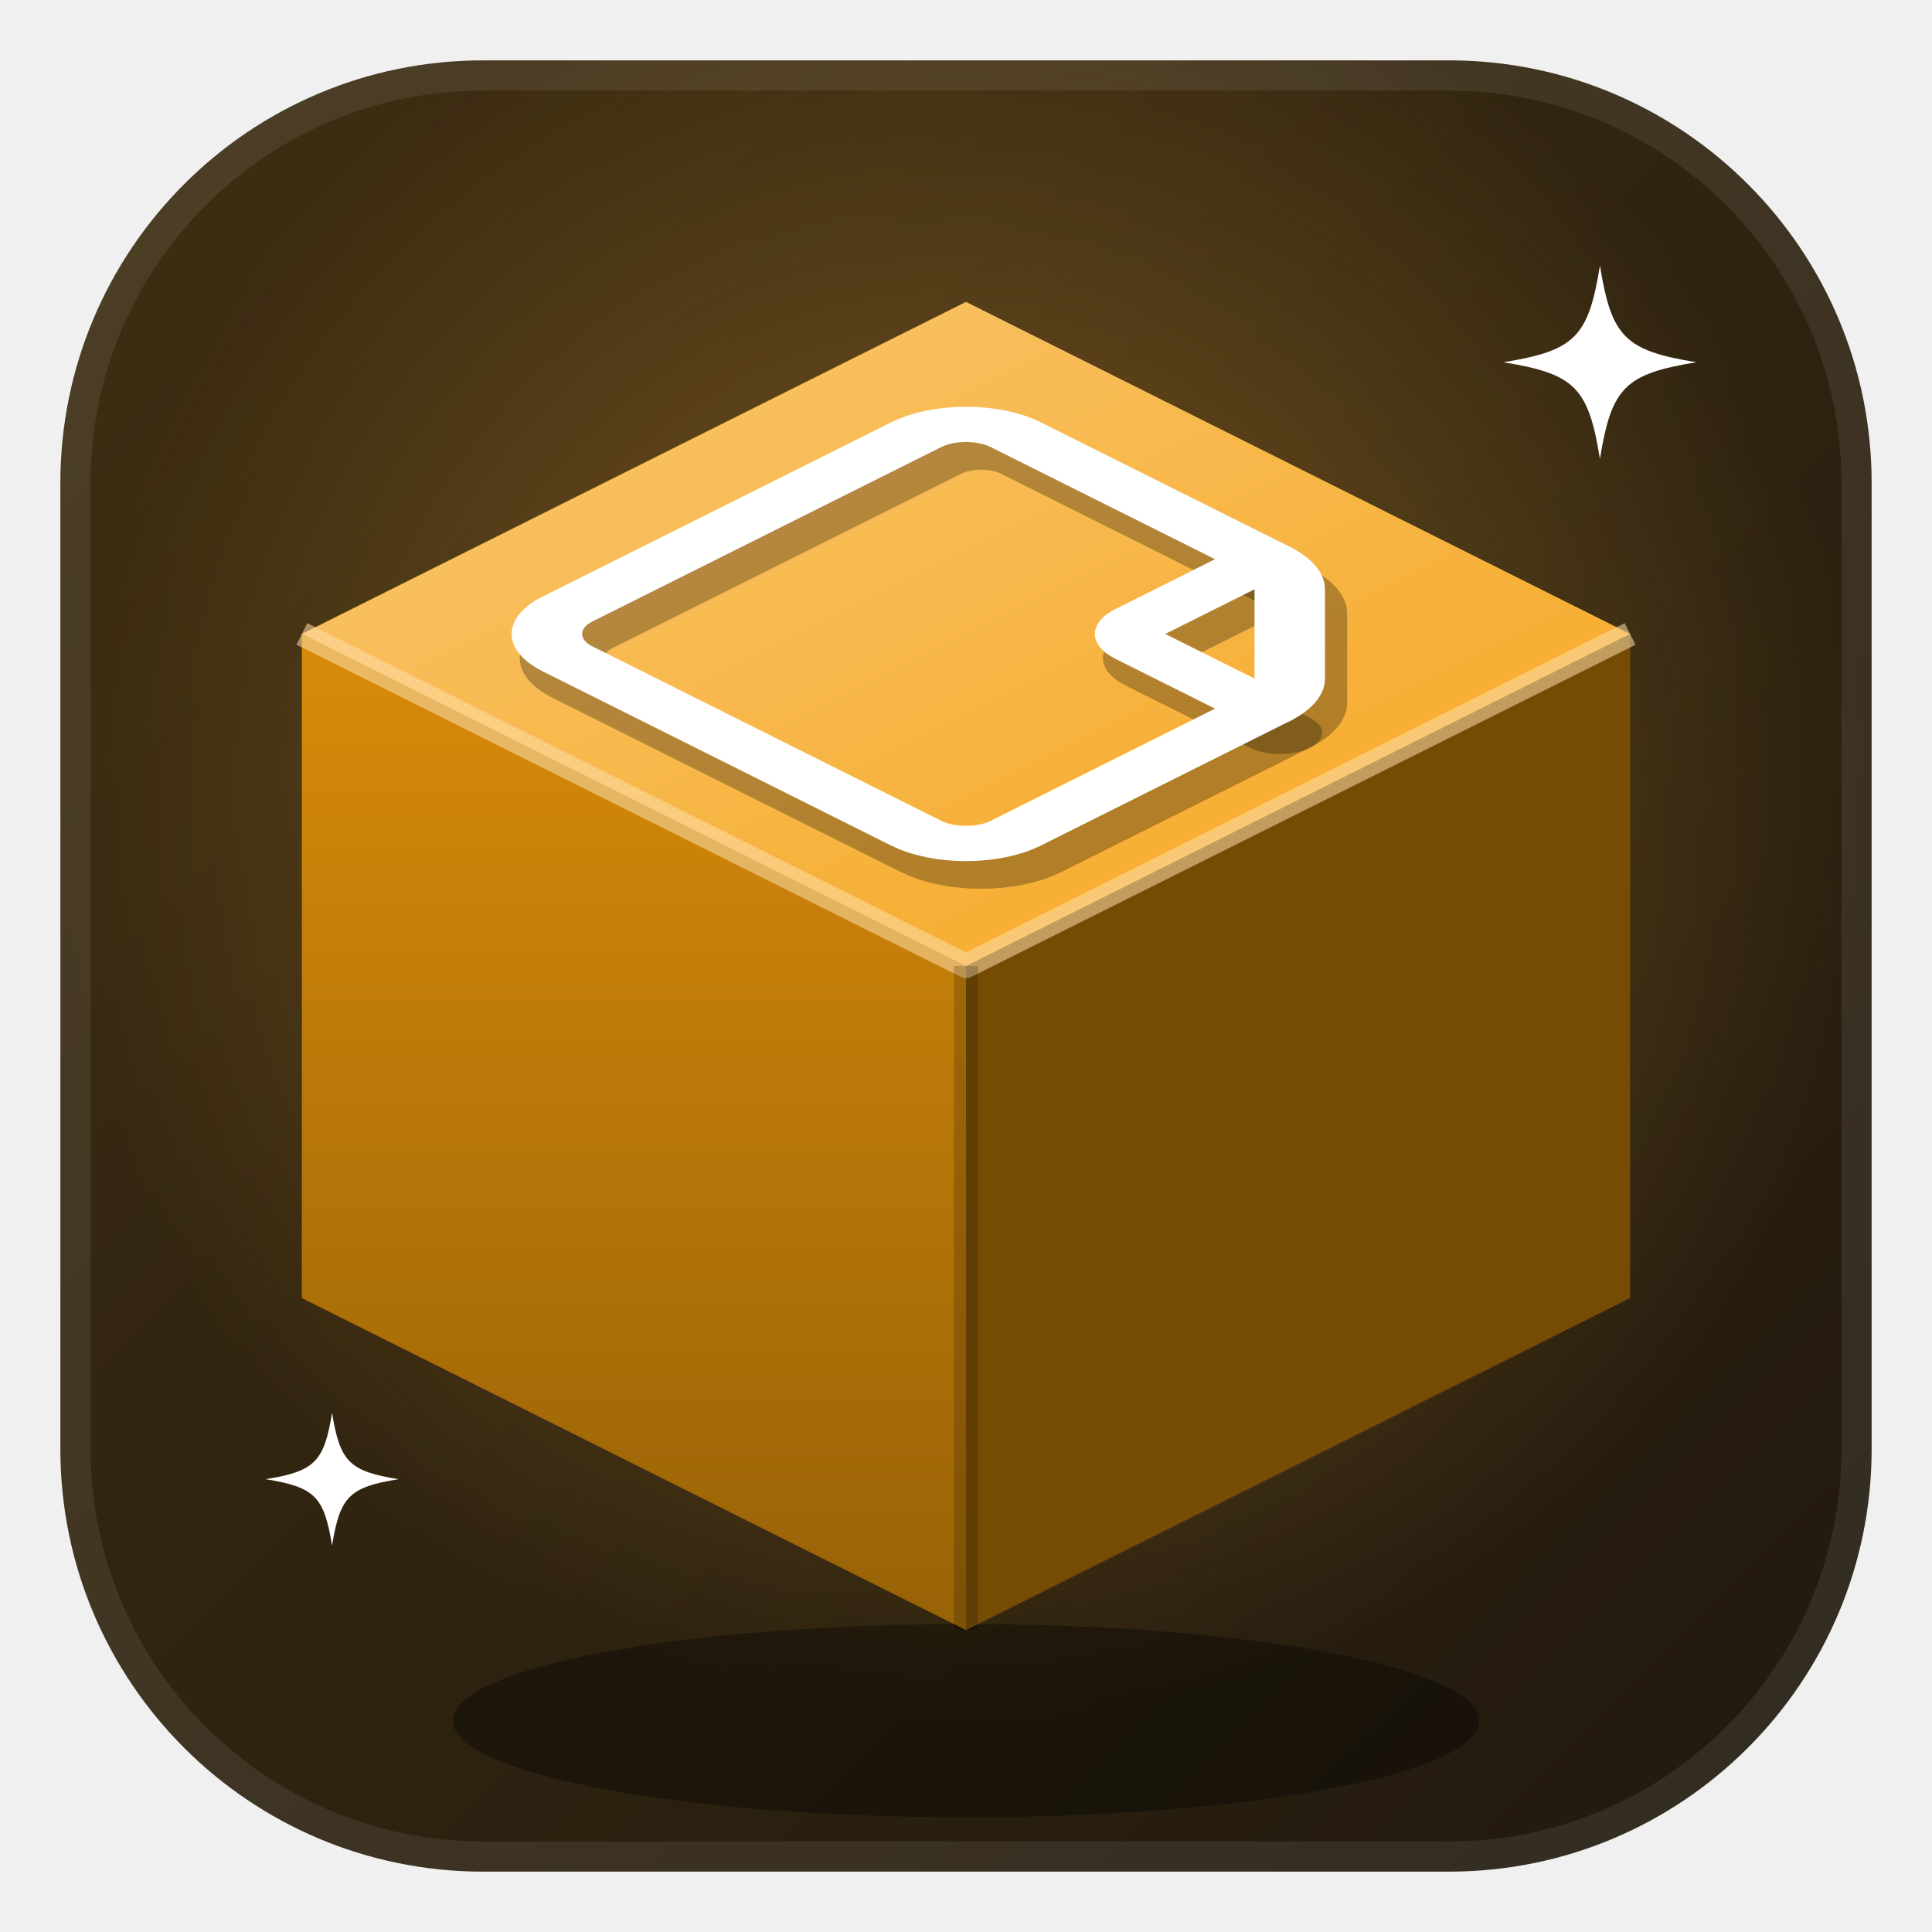
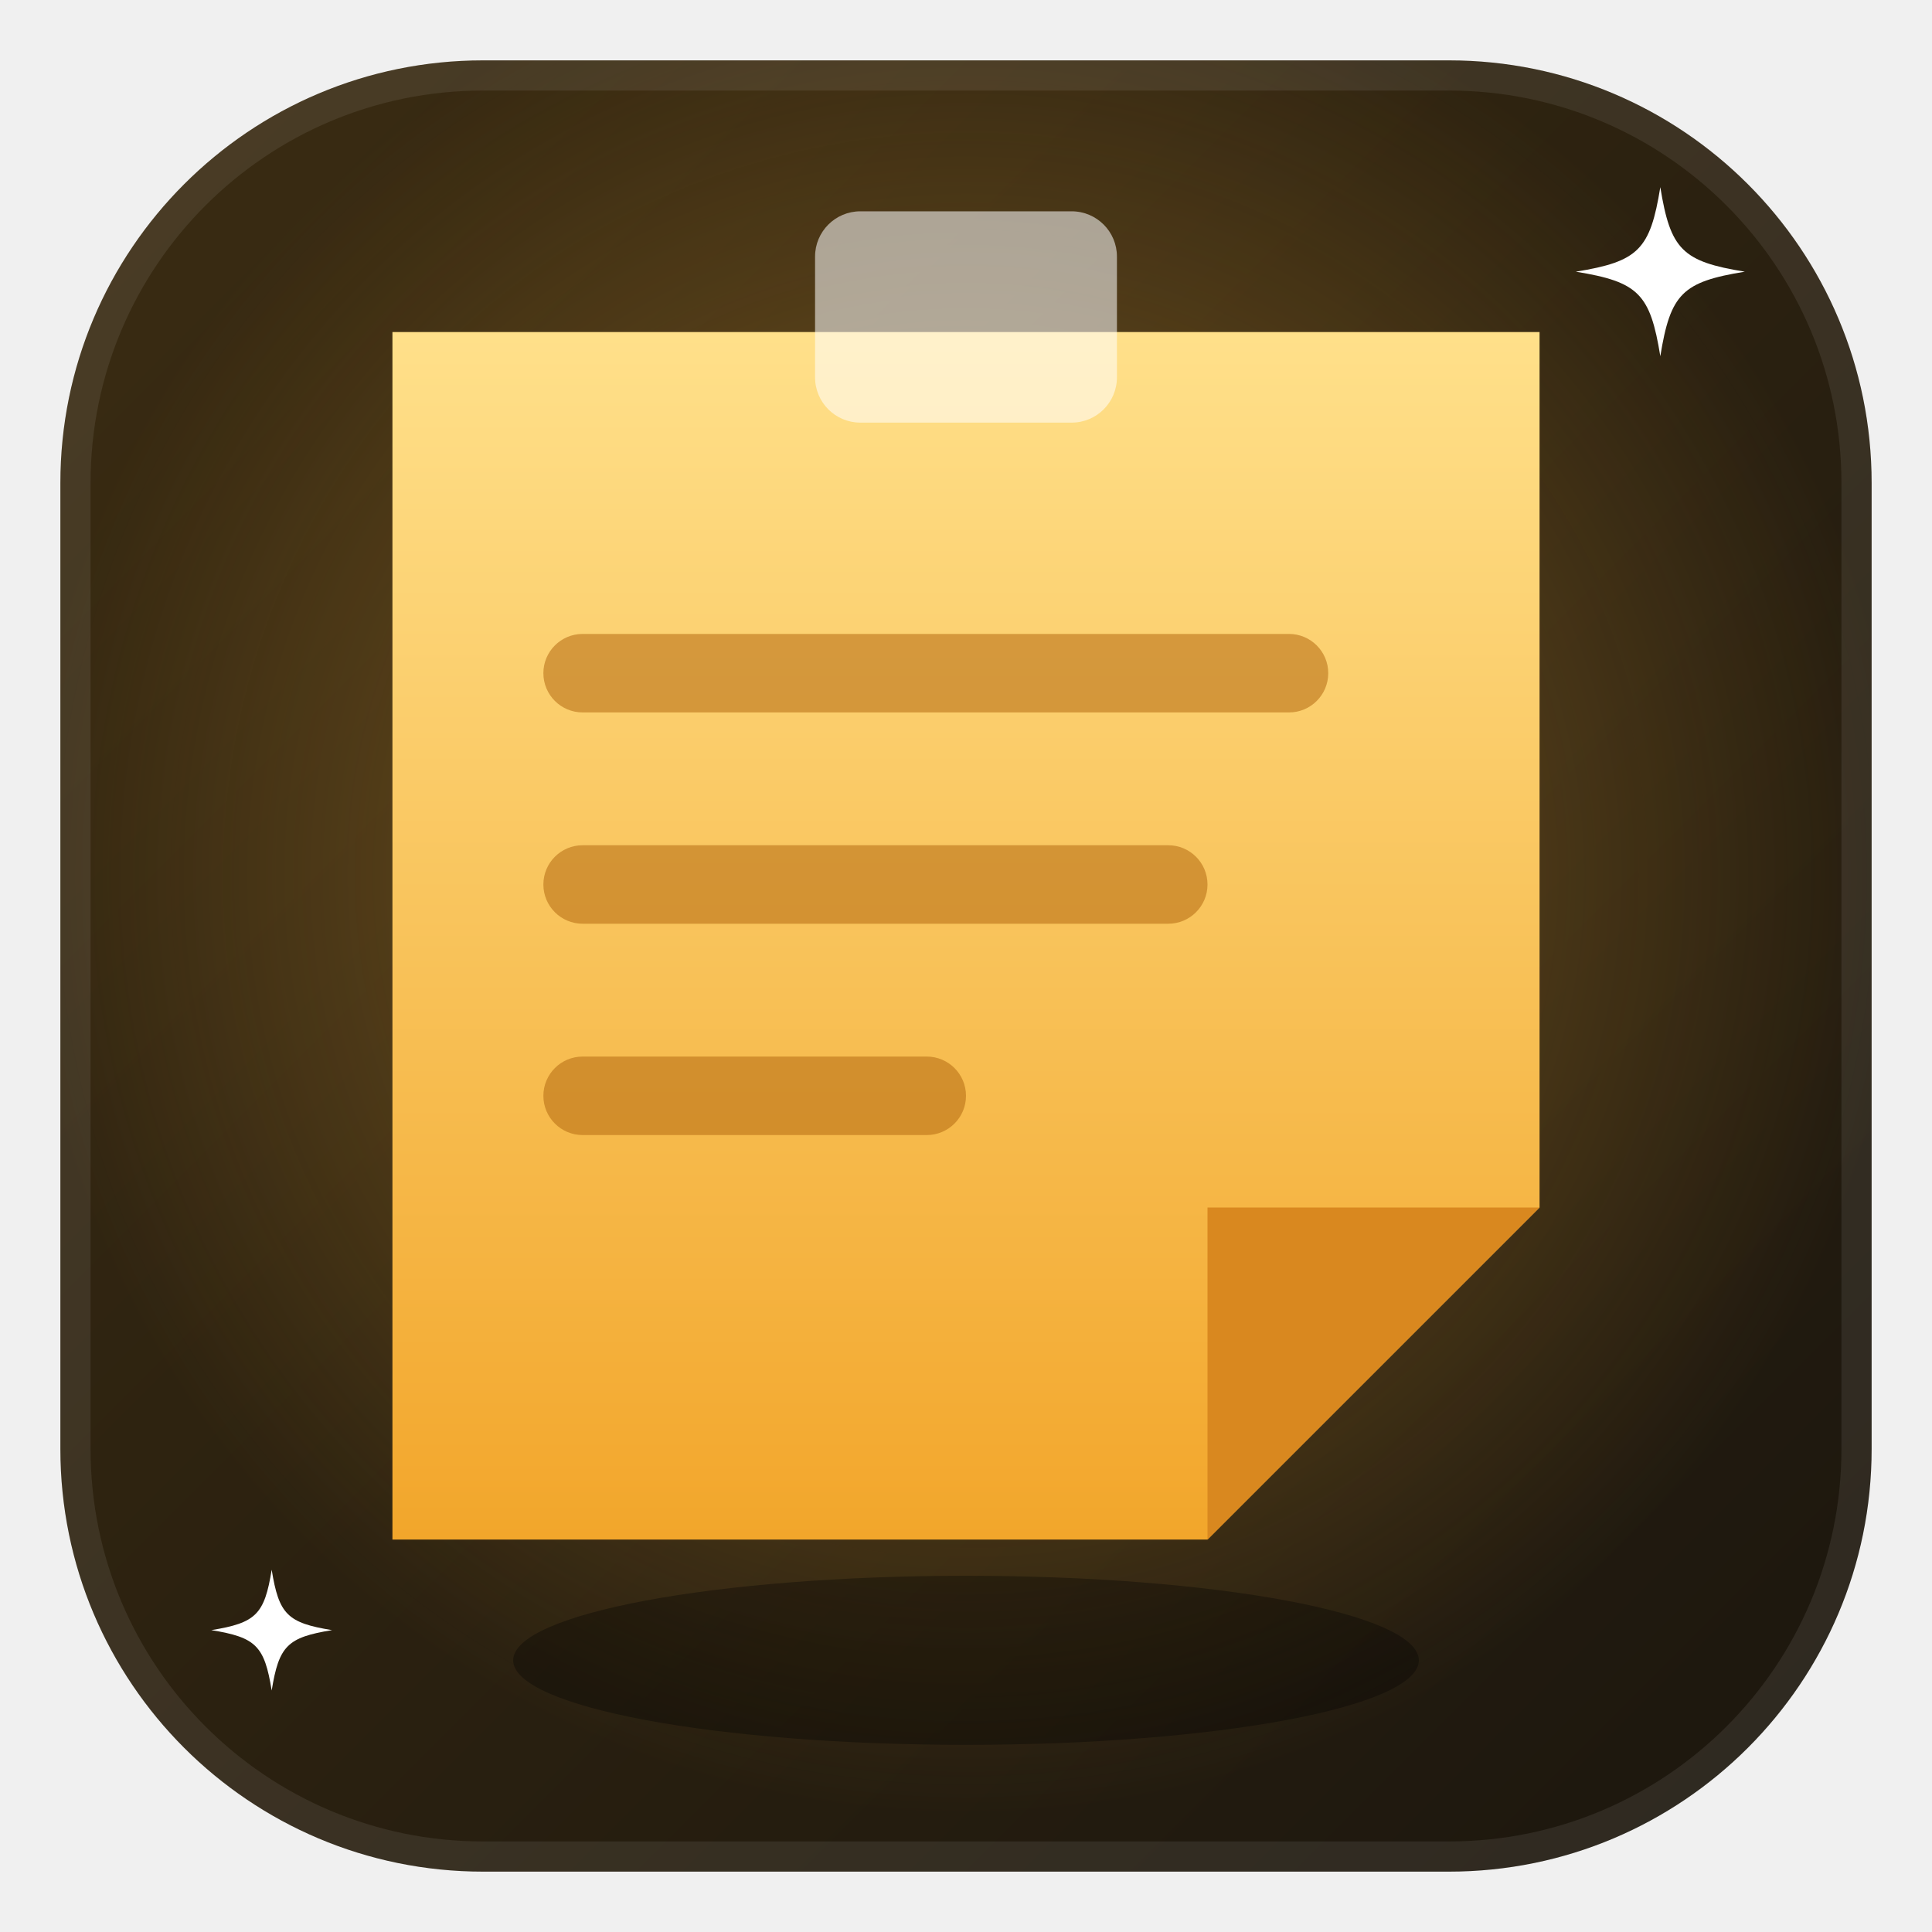
<svg xmlns="http://www.w3.org/2000/svg" viewBox="0 0 64 64" role="img" aria-hidden="true">
  <defs>
    <linearGradient id="bg" x1="0" y1="0" x2="1" y2="1">
-       <stop offset="0" stop-color="#3f2e12" />
-       <stop offset="1" stop-color="#20190e" />
+       <stop offset="0" stop-color="#3b2c12" />
+       <stop offset="1" stop-color="#1b160e" />
    </linearGradient>
-     <radialGradient id="halo" cx=".5" cy=".42" r=".5">
-       <stop offset="0" stop-color="#f7b13c" stop-opacity=".38" />
+     <radialGradient id="halo" cx=".5" cy=".45" r=".52">
+       <stop offset="0" stop-color="#f7b13c" stop-opacity=".42" />
      <stop offset="1" stop-color="#f7b13c" stop-opacity="0" />
    </radialGradient>
-     <linearGradient id="it" x1="0" y1="0" x2="1" y2="1">
-       <stop offset="0" stop-color="#f9c771" />
-       <stop offset="1" stop-color="#f6a61f" />
+     <linearGradient id="im" x1="0" y1="0" x2="1" y2="1">
+       <stop offset="0" stop-color="#faca79" />
+       <stop offset="1" stop-color="#9f6707" />
    </linearGradient>
-     <linearGradient id="il" x1="0" y1="0" x2="0" y2="1">
-       <stop offset="0" stop-color="#d88b0a" />
-       <stop offset="1" stop-color="#986207" />
+     <linearGradient id="iv" x1="0" y1="0" x2="0" y2="1">
+       <stop offset="0" stop-color="#faca79" />
+       <stop offset="1" stop-color="#f59e0b" />
    </linearGradient>
-     <linearGradient id="ish" x1="0" y1="0" x2="1" y2="0">
+     <linearGradient id="iw" x1="0" y1="0" x2="0" y2="1">
+       <stop offset="0" stop-color="#ffffff" />
+       <stop offset="1" stop-color="#dfe5ee" />
+     </linearGradient>
+     <linearGradient id="ig" x1="0" y1="0" x2="0" y2="1">
+       <stop offset="0" stop-color="#ffe08a" />
+       <stop offset="1" stop-color="#f2a62b" />
+     </linearGradient>
+     <radialGradient id="ih" cx=".3" cy=".25" r=".7">
+       <stop offset="0" stop-color="#fff" stop-opacity=".55" />
+       <stop offset="1" stop-color="#fff" stop-opacity="0" />
+     </radialGradient>
+     <linearGradient id="is" x1="0" y1="0" x2="1" y2="0">
      <stop offset="0" stop-color="#fff" stop-opacity="0" />
-       <stop offset=".5" stop-color="#fff" stop-opacity=".55" />
+       <stop offset=".5" stop-color="#fff" stop-opacity=".6" />
      <stop offset="1" stop-color="#fff" stop-opacity="0" />
    </linearGradient>
-     <clipPath id="ic">
-       <path d="M32 10 L54 21 L32 32 L10 21 Z" />
-     </clipPath>
  </defs>
-   <style>.ibob,.ishadow{transform-box:fill-box;transform-origin:50% 50%}@keyframes ib{0%,100%{transform:translateY(0)}50%{transform:translateY(-2.2px)}}@keyframes isd{0%,100%{transform:scaleX(1);opacity:.35}50%{transform:scaleX(.86);opacity:.22}}@keyframes is{0%,55%{transform:translateX(0)}100%{transform:translateX(78px)}}@keyframes ig{0%,100%{opacity:.9}50%{opacity:1}}.ibob{animation:ib 4.2s ease-in-out infinite}.ishadow{animation:isd 4.2s ease-in-out infinite}.ishine{animation:is 5.5s ease-in-out infinite}.iglow{animation:ig 4.2s ease-in-out infinite}.sp{transform-box:fill-box;transform-origin:50% 50%;animation:tw 3.2s ease-in-out infinite}@keyframes tw{0%,100%{opacity:.15;transform:scale(.4) rotate(0)}50%{opacity:.95;transform:scale(1) rotate(45deg)}}@media (prefers-reduced-motion:reduce){*{animation:none!important}}</style>
+   <style>.ifl,.ipu,.ibl,.isp,.iwg,.iri,.isd,.ipop{transform-box:fill-box;transform-origin:50% 50%}.igr{transform-box:fill-box;transform-origin:50% 100%}@keyframes ifl{0%,100%{transform:translateY(0)}50%{transform:translateY(-2px)}}.ifl{animation:ifl 4.2s ease-in-out infinite}@keyframes isd{0%,100%{transform:scaleX(1);opacity:.32}50%{transform:scaleX(.85);opacity:.2}}.isd{animation:isd 4.2s ease-in-out infinite}@keyframes ipu{0%,100%{opacity:.55}50%{opacity:1}}.ipu{animation:ipu 2.4s ease-in-out infinite}@keyframes ibl{0%,44%,56%,100%{opacity:1}50%{opacity:.15}}.ibl{animation:ibl 3s steps(1,end) infinite}@keyframes isp{to{transform:rotate(360deg)}}.isp{animation:isp 14s linear infinite}@keyframes iwg{0%,100%{transform:rotate(-6deg)}50%{transform:rotate(6deg)}}.iwg{animation:iwg 3.4s ease-in-out infinite}@keyframes iri{0%{transform:translateY(2px);opacity:.7}100%{transform:translateY(-3.5px);opacity:1}}.iri{animation:iri 1.6s ease-in-out infinite alternate}@keyframes igr{0%,100%{transform:scaleY(.55)}50%{transform:scaleY(1)}}.igr{animation:igr 2.8s ease-in-out infinite}@keyframes ipop{0%,100%{transform:scale(.9)}50%{transform:scale(1.08)}}.ipop{animation:ipop 2.6s ease-in-out infinite}@keyframes ish{0%,60%{transform:translateX(-30px)}100%{transform:translateX(70px)}}.ish{animation:ish 5s ease-in-out infinite}@keyframes idash{to{stroke-dashoffset:-40}}.idash{animation:idash 2.4s linear infinite}@keyframes isw{0%,100%{transform:rotate(-50deg)}50%{transform:rotate(35deg)}}.tw{transform-box:fill-box;transform-origin:50% 50%;animation:tw 3.2s ease-in-out infinite}@keyframes tw{0%,100%{opacity:.15;transform:scale(.4) rotate(0)}50%{opacity:.95;transform:scale(1) rotate(45deg)}}@media (prefers-reduced-motion:reduce){*{animation:none!important}}</style>
  <rect x="2" y="2" width="60" height="60" rx="14" fill="url(#bg)" />
  <rect x="2" y="2" width="60" height="60" rx="14" fill="url(#halo)" />
  <rect x="2.5" y="2.5" width="59" height="59" rx="13.5" fill="none" stroke="#fff" stroke-opacity=".08" />
-   <g class="ibob">
-     <ellipse cx="32" cy="57" rx="17" ry="3.2" fill="#000" opacity=".35" class="ishadow" />
-     <path d="M10 21 L32 32 V54 L10 43 Z" fill="url(#il)" />
-     <path d="M54 21 L32 32 V54 L54 43 Z" fill="#764c05" />
-     <path d="M32 10 L54 21 L32 32 L10 21 Z" fill="url(#it)" />
-     <path d="M10 21 L32 32 L54 21" fill="none" stroke="#fcddaa" stroke-opacity=".55" stroke-width=".8" stroke-linejoin="round" />
-     <path d="M32 32 V54" stroke="#000" stroke-opacity=".18" stroke-width=".8" />
-     <g clip-path="url(#ic)">
-       <rect class="ishine" x="-14" y="6" width="14" height="30" fill="url(#ish)" transform="skewX(-25)" />
-     </g>
-     <g transform="translate(.5 .8)">
-       <g transform="matrix(0.825 0.4125 -0.825 0.4125 32 11.100)" fill="none" stroke="#000" stroke-opacity=".28" stroke-width="2.4" stroke-linecap="round" stroke-linejoin="round">
-         <path d="M21 9a2.4 2.4 0 0 0-.706-1.706l-3.588-3.588A2.4 2.4 0 0 0 15 3H5a2 2 0 0 0-2 2v14a2 2 0 0 0 2 2h14a2 2 0 0 0 2-2z" />
-         <path d="M15 3v5a1 1 0 0 0 1 1h5" />
-       </g>
-     </g>
-     <g class="iglow" transform="matrix(0.825 0.4125 -0.825 0.4125 32 11.100)" fill="none" stroke="#fff" stroke-width="2" stroke-linecap="round" stroke-linejoin="round">
-       <path d="M21 9a2.4 2.4 0 0 0-.706-1.706l-3.588-3.588A2.4 2.4 0 0 0 15 3H5a2 2 0 0 0-2 2v14a2 2 0 0 0 2 2h14a2 2 0 0 0 2-2z" />
-       <path d="M15 3v5a1 1 0 0 0 1 1h5" />
+   <ellipse class="isd" cx="32" cy="55" rx="15" ry="2.8" fill="#000" opacity=".32" />
+   <g class="iwg" style="transform-origin:32px 12px;transform-box:view-box;animation-duration:5s">
+     <path d="M13 11h38v29l-11 11H13z" fill="url(#ig)" />
+     <path d="M51 40H40v11z" fill="#d9881f" />
+     <rect x="27" y="7" width="10" height="7" rx="1.5" fill="#fff" opacity=".55" />
+     <g fill="#b46a10" opacity=".55">
+       <rect x="18" y="21" width="26" height="2.6" rx="1.3" />
+       <rect x="18" y="28" width="22" height="2.6" rx="1.3" />
+       <rect x="18" y="35" width="14" height="2.6" rx="1.3" />
    </g>
  </g>
-   <g transform="translate(53 12) scale(.32)">
-     <path class="sp" d="M0 -10 C1.2 -2.6 2.6 -1.2 10 0 C2.6 1.2 1.2 2.6 0 10 C-1.2 2.6 -2.6 1.2 -10 0 C-2.6 -1.2 -1.2 -2.6 0 -10Z" fill="#fff" />
+   <g transform="translate(55 9) scale(.28)">
+     <path class="tw" d="M0 -10 C1.2 -2.6 2.6 -1.2 10 0 C2.6 1.2 1.2 2.6 0 10 C-1.2 2.6 -2.6 1.2 -10 0 C-2.6 -1.2 -1.2 -2.6 0 -10Z" fill="#fff" />
  </g>
-   <g transform="translate(11 49) scale(.22)">
-     <path class="sp" style="animation-delay:1.4s" d="M0 -10 C1.2 -2.6 2.6 -1.2 10 0 C2.6 1.2 1.2 2.6 0 10 C-1.2 2.6 -2.6 1.2 -10 0 C-2.6 -1.2 -1.2 -2.6 0 -10Z" fill="#fff" />
+   <g transform="translate(9 54) scale(.2)">
+     <path class="tw" style="animation-delay:1.4s" d="M0 -10 C1.2 -2.6 2.6 -1.2 10 0 C2.6 1.2 1.2 2.6 0 10 C-1.2 2.6 -2.6 1.2 -10 0 C-2.6 -1.2 -1.2 -2.6 0 -10Z" fill="#fff" />
  </g>
</svg>
